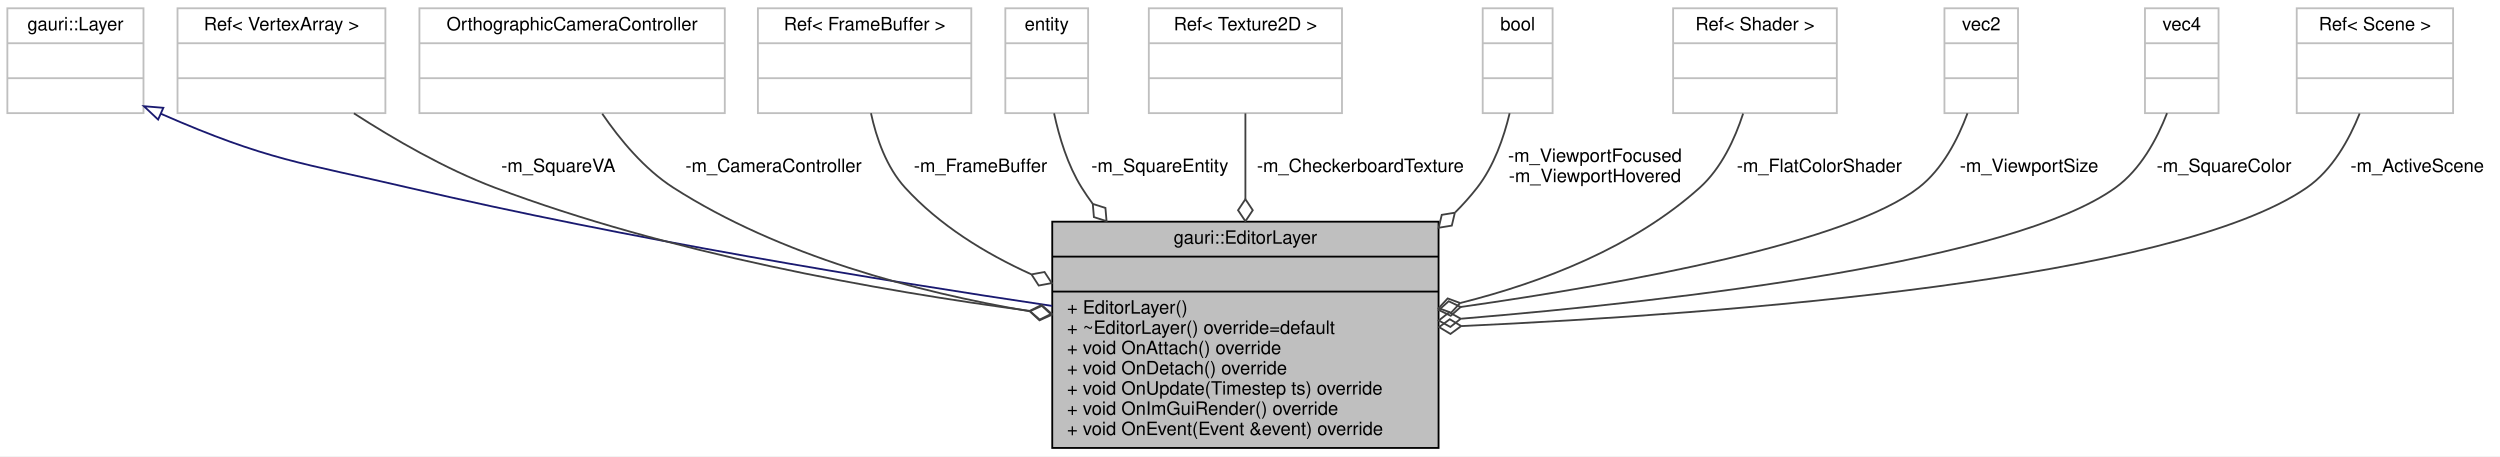
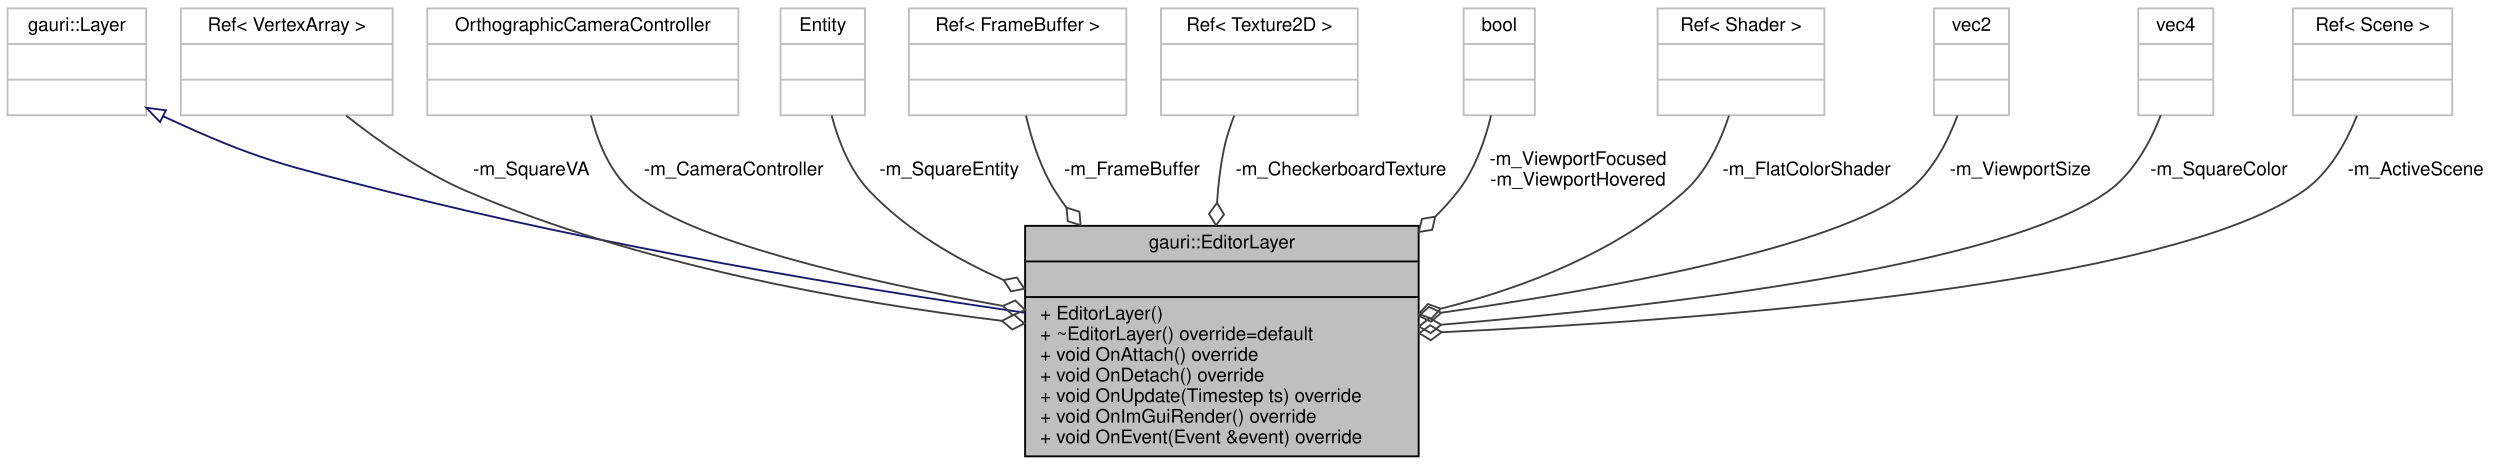
- <svg xmlns="http://www.w3.org/2000/svg" xmlns:xlink="http://www.w3.org/1999/xlink" width="1359pt" height="248pt" viewBox="0.00 0.00 1359.00 248.00">
+ <svg xmlns="http://www.w3.org/2000/svg" xmlns:xlink="http://www.w3.org/1999/xlink" width="1334pt" height="248pt" viewBox="0.00 0.00 1334.00 248.00">
  <g id="graph0" class="graph" transform="scale(1 1) rotate(0) translate(4 244)">
-     <polygon fill="white" stroke="transparent" points="-4,4 -4,-244 1355,-244 1355,4 -4,4" />
+     <polygon fill="white" stroke="transparent" points="-4,4 -4,-244 1330,-244 1330,4 -4,4" />
    <g id="node1" class="node">
      <g id="a_node1">
        <a xlink:title=" ">
-           <polygon fill="#bfbfbf" stroke="black" points="568,-0.5 568,-123.5 778,-123.5 778,-0.5 568,-0.5" />
-           <text text-anchor="middle" x="673" y="-111.5" font-family="Helvetica,sans-Serif" font-size="10.00">gauri::EditorLayer</text>
-           <polyline fill="none" stroke="black" points="568,-104.5 778,-104.5 " />
-           <text text-anchor="middle" x="673" y="-92.5" font-family="Helvetica,sans-Serif" font-size="10.00"> </text>
-           <polyline fill="none" stroke="black" points="568,-85.5 778,-85.5 " />
-           <text text-anchor="start" x="576" y="-73.5" font-family="Helvetica,sans-Serif" font-size="10.00">+ EditorLayer()</text>
-           <text text-anchor="start" x="576" y="-62.5" font-family="Helvetica,sans-Serif" font-size="10.00">+ ~EditorLayer() override=default</text>
-           <text text-anchor="start" x="576" y="-51.5" font-family="Helvetica,sans-Serif" font-size="10.00">+ void OnAttach() override</text>
-           <text text-anchor="start" x="576" y="-40.5" font-family="Helvetica,sans-Serif" font-size="10.00">+ void OnDetach() override</text>
-           <text text-anchor="start" x="576" y="-29.5" font-family="Helvetica,sans-Serif" font-size="10.00">+ void OnUpdate(Timestep ts) override</text>
-           <text text-anchor="start" x="576" y="-18.5" font-family="Helvetica,sans-Serif" font-size="10.00">+ void OnImGuiRender() override</text>
-           <text text-anchor="start" x="576" y="-7.5" font-family="Helvetica,sans-Serif" font-size="10.00">+ void OnEvent(Event &amp;event) override</text>
+           <polygon fill="#bfbfbf" stroke="black" points="543,-0.5 543,-123.5 753,-123.5 753,-0.5 543,-0.5" />
+           <text text-anchor="middle" x="648" y="-111.5" font-family="Helvetica,sans-Serif" font-size="10.00">gauri::EditorLayer</text>
+           <polyline fill="none" stroke="black" points="543,-104.5 753,-104.5 " />
+           <text text-anchor="middle" x="648" y="-92.5" font-family="Helvetica,sans-Serif" font-size="10.00"> </text>
+           <polyline fill="none" stroke="black" points="543,-85.5 753,-85.5 " />
+           <text text-anchor="start" x="551" y="-73.5" font-family="Helvetica,sans-Serif" font-size="10.00">+ EditorLayer()</text>
+           <text text-anchor="start" x="551" y="-62.5" font-family="Helvetica,sans-Serif" font-size="10.00">+ ~EditorLayer() override=default</text>
+           <text text-anchor="start" x="551" y="-51.5" font-family="Helvetica,sans-Serif" font-size="10.00">+ void OnAttach() override</text>
+           <text text-anchor="start" x="551" y="-40.5" font-family="Helvetica,sans-Serif" font-size="10.00">+ void OnDetach() override</text>
+           <text text-anchor="start" x="551" y="-29.5" font-family="Helvetica,sans-Serif" font-size="10.00">+ void OnUpdate(Timestep ts) override</text>
+           <text text-anchor="start" x="551" y="-18.5" font-family="Helvetica,sans-Serif" font-size="10.00">+ void OnImGuiRender() override</text>
+           <text text-anchor="start" x="551" y="-7.5" font-family="Helvetica,sans-Serif" font-size="10.00">+ void OnEvent(Event &amp;event) override</text>
        </a>
      </g>
    </g>
    <g id="node2" class="node">
      <g id="a_node2">
        <a xlink:title=" ">
          <polygon fill="white" stroke="#bfbfbf" points="0,-182.5 0,-239.5 74,-239.5 74,-182.5 0,-182.5" />
          <text text-anchor="middle" x="37" y="-227.5" font-family="Helvetica,sans-Serif" font-size="10.00">gauri::Layer</text>
          <polyline fill="none" stroke="#bfbfbf" points="0,-220.5 74,-220.5 " />
          <text text-anchor="middle" x="37" y="-208.5" font-family="Helvetica,sans-Serif" font-size="10.00"> </text>
          <polyline fill="none" stroke="#bfbfbf" points="0,-201.5 74,-201.5 " />
          <text text-anchor="middle" x="37" y="-189.5" font-family="Helvetica,sans-Serif" font-size="10.00"> </text>
        </a>
      </g>
    </g>
    <g id="edge1" class="edge">
-       <path fill="none" stroke="midnightblue" d="M83.55,-182.12C141.96,-156.56 160.04,-155.57 218,-142 336.85,-114.17 475.27,-91.5 567.94,-77.7" />
-       <polygon fill="none" stroke="midnightblue" points="81.95,-179 74.23,-186.26 84.79,-185.4 81.95,-179" />
+       <path fill="none" stroke="midnightblue" d="M82.72,-182.13C82.81,-182.09 82.91,-182.04 83,-182 133.59,-158.46 147.93,-155.79 202,-142 317.25,-112.6 452,-90.36 542.98,-77.09" />
+       <polygon fill="none" stroke="midnightblue" points="81.38,-178.89 74.02,-186.51 84.53,-185.14 81.38,-178.89" />
    </g>
    <g id="node3" class="node">
      <g id="a_node3">
        <a xlink:title=" ">
          <polygon fill="white" stroke="#bfbfbf" points="92.5,-182.5 92.5,-239.5 205.5,-239.5 205.5,-182.5 92.5,-182.5" />
          <text text-anchor="middle" x="149" y="-227.5" font-family="Helvetica,sans-Serif" font-size="10.00">Ref&lt; VertexArray &gt;</text>
          <polyline fill="none" stroke="#bfbfbf" points="92.5,-220.5 205.5,-220.5 " />
          <text text-anchor="middle" x="149" y="-208.5" font-family="Helvetica,sans-Serif" font-size="10.00"> </text>
          <polyline fill="none" stroke="#bfbfbf" points="92.5,-201.5 205.5,-201.5 " />
          <text text-anchor="middle" x="149" y="-189.5" font-family="Helvetica,sans-Serif" font-size="10.00"> </text>
        </a>
      </g>
    </g>
    <g id="edge2" class="edge">
-       <path fill="none" stroke="#404040" d="M188.38,-182.39C210.08,-168.36 238.03,-152.18 265,-142 359.42,-106.38 472.46,-86.1 555.59,-75.03" />
-       <polygon fill="none" stroke="#404040" points="555.73,-75.01 561.16,-70.27 567.63,-73.46 562.2,-78.21 555.73,-75.01" />
-       <text text-anchor="middle" x="299.5" y="-150.5" font-family="Helvetica,sans-Serif" font-size="10.00"> -m_SquareVA</text>
+       <path fill="none" stroke="#404040" d="M180.68,-182.36C198.47,-168.24 221.72,-151.98 245,-142 336.5,-102.78 448.08,-82.84 530.61,-72.82" />
+       <polygon fill="none" stroke="#404040" points="530.66,-72.81 536.15,-68.14 542.57,-71.41 537.08,-76.08 530.66,-72.81" />
+       <text text-anchor="middle" x="279.5" y="-150.5" font-family="Helvetica,sans-Serif" font-size="10.00"> -m_SquareVA</text>
    </g>
    <g id="node4" class="node">
      <g id="a_node4">
        <a xlink:title=" ">
          <polygon fill="white" stroke="#bfbfbf" points="224,-182.5 224,-239.5 390,-239.5 390,-182.5 224,-182.5" />
          <text text-anchor="middle" x="307" y="-227.5" font-family="Helvetica,sans-Serif" font-size="10.00">OrthographicCameraController</text>
          <polyline fill="none" stroke="#bfbfbf" points="224,-220.5 390,-220.5 " />
          <text text-anchor="middle" x="307" y="-208.5" font-family="Helvetica,sans-Serif" font-size="10.00"> </text>
          <polyline fill="none" stroke="#bfbfbf" points="224,-201.5 390,-201.5 " />
          <text text-anchor="middle" x="307" y="-189.5" font-family="Helvetica,sans-Serif" font-size="10.00"> </text>
        </a>
      </g>
    </g>
    <g id="edge3" class="edge">
-       <path fill="none" stroke="#404040" d="M323.38,-182.17C332.96,-168.17 346.27,-152.07 362,-142 419.83,-104.96 494.08,-85.27 555.53,-74.81" />
-       <polygon fill="none" stroke="#404040" points="555.8,-74.77 561.08,-69.86 567.64,-72.84 562.36,-77.75 555.8,-74.77" />
-       <text text-anchor="middle" x="416.5" y="-150.5" font-family="Helvetica,sans-Serif" font-size="10.00"> -m_CameraController</text>
+       <path fill="none" stroke="#404040" d="M311.34,-182.36C314.91,-168.42 321.37,-152.32 333,-142 362.53,-115.81 453.98,-94.63 530.79,-80.83" />
+       <polygon fill="none" stroke="#404040" points="531.16,-80.76 536.37,-75.78 542.98,-78.67 537.76,-83.66 531.16,-80.76" />
+       <text text-anchor="middle" x="387.5" y="-150.5" font-family="Helvetica,sans-Serif" font-size="10.00"> -m_CameraController</text>
    </g>
    <g id="node5" class="node">
      <g id="a_node5">
        <a xlink:title=" ">
-           <polygon fill="white" stroke="#bfbfbf" points="408,-182.5 408,-239.5 524,-239.5 524,-182.5 408,-182.5" />
-           <text text-anchor="middle" x="466" y="-227.5" font-family="Helvetica,sans-Serif" font-size="10.00">Ref&lt; FrameBuffer &gt;</text>
-           <polyline fill="none" stroke="#bfbfbf" points="408,-220.5 524,-220.5 " />
-           <text text-anchor="middle" x="466" y="-208.5" font-family="Helvetica,sans-Serif" font-size="10.00"> </text>
-           <polyline fill="none" stroke="#bfbfbf" points="408,-201.5 524,-201.5 " />
-           <text text-anchor="middle" x="466" y="-189.5" font-family="Helvetica,sans-Serif" font-size="10.00"> </text>
+           <polygon fill="white" stroke="#bfbfbf" points="412.5,-182.5 412.5,-239.5 457.5,-239.5 457.5,-182.5 412.5,-182.5" />
+           <text text-anchor="middle" x="435" y="-227.5" font-family="Helvetica,sans-Serif" font-size="10.00">Entity</text>
+           <polyline fill="none" stroke="#bfbfbf" points="412.5,-220.5 457.5,-220.5 " />
+           <text text-anchor="middle" x="435" y="-208.5" font-family="Helvetica,sans-Serif" font-size="10.00"> </text>
+           <polyline fill="none" stroke="#bfbfbf" points="412.5,-201.5 457.5,-201.5 " />
+           <text text-anchor="middle" x="435" y="-189.5" font-family="Helvetica,sans-Serif" font-size="10.00"> </text>
        </a>
      </g>
    </g>
    <g id="edge4" class="edge">
-       <path fill="none" stroke="#404040" d="M469.46,-182.46C472.41,-168.88 477.88,-153.09 488,-142 506.57,-121.67 531.24,-106.37 556.5,-94.93" />
-       <polygon fill="none" stroke="#404040" points="556.71,-94.84 560.64,-88.79 567.74,-90.1 563.8,-96.14 556.71,-94.84" />
-       <text text-anchor="middle" x="529" y="-150.5" font-family="Helvetica,sans-Serif" font-size="10.00"> -m_FrameBuffer</text>
+       <path fill="none" stroke="#404040" d="M439.75,-182.39C443.33,-168.8 449.49,-153 460,-142 479.58,-121.51 505.3,-106.1 531.41,-94.61" />
+       <polygon fill="none" stroke="#404040" points="531.54,-94.56 535.52,-88.55 542.6,-89.93 538.62,-95.93 531.54,-94.56" />
+       <text text-anchor="middle" x="502.5" y="-150.5" font-family="Helvetica,sans-Serif" font-size="10.00"> -m_SquareEntity</text>
    </g>
    <g id="node6" class="node">
      <g id="a_node6">
        <a xlink:title=" ">
-           <polygon fill="white" stroke="#bfbfbf" points="542.5,-182.5 542.5,-239.5 587.5,-239.5 587.5,-182.5 542.5,-182.5" />
-           <text text-anchor="middle" x="565" y="-227.5" font-family="Helvetica,sans-Serif" font-size="10.00">entity</text>
-           <polyline fill="none" stroke="#bfbfbf" points="542.5,-220.5 587.5,-220.5 " />
-           <text text-anchor="middle" x="565" y="-208.5" font-family="Helvetica,sans-Serif" font-size="10.00"> </text>
-           <polyline fill="none" stroke="#bfbfbf" points="542.5,-201.5 587.5,-201.5 " />
-           <text text-anchor="middle" x="565" y="-189.5" font-family="Helvetica,sans-Serif" font-size="10.00"> </text>
+           <polygon fill="white" stroke="#bfbfbf" points="481,-182.5 481,-239.5 597,-239.5 597,-182.5 481,-182.5" />
+           <text text-anchor="middle" x="539" y="-227.5" font-family="Helvetica,sans-Serif" font-size="10.00">Ref&lt; FrameBuffer &gt;</text>
+           <polyline fill="none" stroke="#bfbfbf" points="481,-220.5 597,-220.5 " />
+           <text text-anchor="middle" x="539" y="-208.5" font-family="Helvetica,sans-Serif" font-size="10.00"> </text>
+           <polyline fill="none" stroke="#bfbfbf" points="481,-201.5 597,-201.5 " />
+           <text text-anchor="middle" x="539" y="-189.5" font-family="Helvetica,sans-Serif" font-size="10.00"> </text>
        </a>
      </g>
    </g>
    <g id="edge5" class="edge">
-       <path fill="none" stroke="#404040" d="M569,-182.38C571.78,-169.41 576.4,-154.16 584,-142 585.85,-139.04 587.84,-136.13 589.95,-133.28" />
-       <polygon fill="none" stroke="#404040" points="590.04,-133.16 590.65,-125.98 597.52,-123.78 596.91,-130.96 590.04,-133.16" />
-       <text text-anchor="middle" x="626.5" y="-150.5" font-family="Helvetica,sans-Serif" font-size="10.00"> -m_SquareEntity</text>
+       <path fill="none" stroke="#404040" d="M543.46,-182.38C546.45,-169.4 551.29,-154.16 559,-142 560.87,-139.06 562.88,-136.16 565,-133.31" />
+       <polygon fill="none" stroke="#404040" points="565.09,-133.19 565.74,-126.01 572.61,-123.84 571.97,-131.02 565.09,-133.19" />
+       <text text-anchor="middle" x="600" y="-150.5" font-family="Helvetica,sans-Serif" font-size="10.00"> -m_FrameBuffer</text>
    </g>
    <g id="node7" class="node">
      <g id="a_node7">
        <a xlink:title=" ">
-           <polygon fill="white" stroke="#bfbfbf" points="620.5,-182.5 620.5,-239.5 725.5,-239.5 725.5,-182.5 620.5,-182.5" />
-           <text text-anchor="middle" x="673" y="-227.5" font-family="Helvetica,sans-Serif" font-size="10.00">Ref&lt; Texture2D &gt;</text>
-           <polyline fill="none" stroke="#bfbfbf" points="620.5,-220.5 725.5,-220.5 " />
-           <text text-anchor="middle" x="673" y="-208.5" font-family="Helvetica,sans-Serif" font-size="10.00"> </text>
-           <polyline fill="none" stroke="#bfbfbf" points="620.5,-201.5 725.5,-201.5 " />
-           <text text-anchor="middle" x="673" y="-189.5" font-family="Helvetica,sans-Serif" font-size="10.00"> </text>
+           <polygon fill="white" stroke="#bfbfbf" points="615.5,-182.5 615.5,-239.5 720.5,-239.5 720.5,-182.5 615.5,-182.5" />
+           <text text-anchor="middle" x="668" y="-227.5" font-family="Helvetica,sans-Serif" font-size="10.00">Ref&lt; Texture2D &gt;</text>
+           <polyline fill="none" stroke="#bfbfbf" points="615.5,-220.5 720.5,-220.5 " />
+           <text text-anchor="middle" x="668" y="-208.5" font-family="Helvetica,sans-Serif" font-size="10.00"> </text>
+           <polyline fill="none" stroke="#bfbfbf" points="615.5,-201.5 720.5,-201.5 " />
+           <text text-anchor="middle" x="668" y="-189.5" font-family="Helvetica,sans-Serif" font-size="10.00"> </text>
        </a>
      </g>
    </g>
    <g id="edge6" class="edge">
-       <path fill="none" stroke="#404040" d="M673,-182.35C673,-169.03 673,-152.37 673,-135.76" />
-       <polygon fill="none" stroke="#404040" points="673,-135.72 669,-129.72 673,-123.72 677,-129.72 673,-135.72" />
-       <text text-anchor="middle" x="735.5" y="-150.5" font-family="Helvetica,sans-Serif" font-size="10.00"> -m_CheckerboardTexture</text>
+       <path fill="none" stroke="#404040" d="M654.59,-182.32C652.29,-176.4 650.24,-170.1 649,-164 647.16,-154.94 646.03,-145.32 645.4,-135.77" />
+       <polygon fill="none" stroke="#404040" points="645.4,-135.73 641.13,-129.92 644.86,-123.75 649.13,-129.56 645.4,-135.73" />
+       <text text-anchor="middle" x="711.5" y="-150.5" font-family="Helvetica,sans-Serif" font-size="10.00"> -m_CheckerboardTexture</text>
    </g>
    <g id="node8" class="node">
      <g id="a_node8">
        <a xlink:title=" ">
-           <polygon fill="white" stroke="#bfbfbf" points="802,-182.5 802,-239.5 840,-239.5 840,-182.5 802,-182.5" />
-           <text text-anchor="middle" x="821" y="-227.5" font-family="Helvetica,sans-Serif" font-size="10.00">bool</text>
-           <polyline fill="none" stroke="#bfbfbf" points="802,-220.5 840,-220.5 " />
-           <text text-anchor="middle" x="821" y="-208.5" font-family="Helvetica,sans-Serif" font-size="10.00"> </text>
-           <polyline fill="none" stroke="#bfbfbf" points="802,-201.5 840,-201.5 " />
-           <text text-anchor="middle" x="821" y="-189.5" font-family="Helvetica,sans-Serif" font-size="10.00"> </text>
+           <polygon fill="white" stroke="#bfbfbf" points="777,-182.5 777,-239.5 815,-239.5 815,-182.5 777,-182.5" />
+           <text text-anchor="middle" x="796" y="-227.5" font-family="Helvetica,sans-Serif" font-size="10.00">bool</text>
+           <polyline fill="none" stroke="#bfbfbf" points="777,-220.5 815,-220.5 " />
+           <text text-anchor="middle" x="796" y="-208.5" font-family="Helvetica,sans-Serif" font-size="10.00"> </text>
+           <polyline fill="none" stroke="#bfbfbf" points="777,-201.5 815,-201.5 " />
+           <text text-anchor="middle" x="796" y="-189.5" font-family="Helvetica,sans-Serif" font-size="10.00"> </text>
        </a>
      </g>
    </g>
    <g id="edge7" class="edge">
-       <path fill="none" stroke="#404040" d="M816.64,-182.43C813.47,-169.16 808.07,-153.65 799,-142 795.37,-137.34 791.39,-132.89 787.14,-128.64" />
-       <polygon fill="none" stroke="#404040" points="786.86,-128.38 779.74,-127.21 778.08,-120.2 785.2,-121.36 786.86,-128.38" />
-       <text text-anchor="middle" x="863" y="-156" font-family="Helvetica,sans-Serif" font-size="10.00"> -m_ViewportFocused</text>
-       <text text-anchor="middle" x="863" y="-145" font-family="Helvetica,sans-Serif" font-size="10.00">-m_ViewportHovered</text>
+       <path fill="none" stroke="#404040" d="M791.64,-182.43C788.47,-169.16 783.07,-153.65 774,-142 770.37,-137.34 766.39,-132.89 762.14,-128.64" />
+       <polygon fill="none" stroke="#404040" points="761.86,-128.38 754.74,-127.21 753.08,-120.2 760.2,-121.36 761.86,-128.38" />
+       <text text-anchor="middle" x="838" y="-156" font-family="Helvetica,sans-Serif" font-size="10.00"> -m_ViewportFocused</text>
+       <text text-anchor="middle" x="838" y="-145" font-family="Helvetica,sans-Serif" font-size="10.00">-m_ViewportHovered</text>
    </g>
    <g id="node9" class="node">
      <g id="a_node9">
        <a xlink:title=" ">
-           <polygon fill="white" stroke="#bfbfbf" points="905.5,-182.5 905.5,-239.5 994.5,-239.5 994.5,-182.5 905.5,-182.5" />
-           <text text-anchor="middle" x="950" y="-227.5" font-family="Helvetica,sans-Serif" font-size="10.00">Ref&lt; Shader &gt;</text>
-           <polyline fill="none" stroke="#bfbfbf" points="905.5,-220.5 994.5,-220.5 " />
-           <text text-anchor="middle" x="950" y="-208.5" font-family="Helvetica,sans-Serif" font-size="10.00"> </text>
-           <polyline fill="none" stroke="#bfbfbf" points="905.5,-201.5 994.5,-201.5 " />
-           <text text-anchor="middle" x="950" y="-189.5" font-family="Helvetica,sans-Serif" font-size="10.00"> </text>
+           <polygon fill="white" stroke="#bfbfbf" points="880.5,-182.5 880.5,-239.5 969.5,-239.5 969.5,-182.5 880.5,-182.5" />
+           <text text-anchor="middle" x="925" y="-227.5" font-family="Helvetica,sans-Serif" font-size="10.00">Ref&lt; Shader &gt;</text>
+           <polyline fill="none" stroke="#bfbfbf" points="880.5,-220.5 969.5,-220.5 " />
+           <text text-anchor="middle" x="925" y="-208.5" font-family="Helvetica,sans-Serif" font-size="10.00"> </text>
+           <polyline fill="none" stroke="#bfbfbf" points="880.5,-201.5 969.5,-201.5 " />
+           <text text-anchor="middle" x="925" y="-189.5" font-family="Helvetica,sans-Serif" font-size="10.00"> </text>
        </a>
      </g>
    </g>
    <g id="edge8" class="edge">
-       <path fill="none" stroke="#404040" d="M943.57,-182.26C939.07,-168.46 931.71,-152.53 920,-142 884.12,-109.74 835,-90.64 790,-79.34" />
-       <polygon fill="none" stroke="#404040" points="789.72,-79.28 782.96,-81.78 778.05,-76.5 784.81,-73.99 789.72,-79.28" />
-       <text text-anchor="middle" x="985" y="-150.5" font-family="Helvetica,sans-Serif" font-size="10.00"> -m_FlatColorShader</text>
+       <path fill="none" stroke="#404040" d="M918.57,-182.26C914.07,-168.46 906.71,-152.53 895,-142 859.12,-109.74 810,-90.64 765,-79.34" />
+       <polygon fill="none" stroke="#404040" points="764.72,-79.28 757.96,-81.78 753.05,-76.5 759.81,-73.99 764.72,-79.28" />
+       <text text-anchor="middle" x="960" y="-150.5" font-family="Helvetica,sans-Serif" font-size="10.00"> -m_FlatColorShader</text>
    </g>
    <g id="node10" class="node">
      <g id="a_node10">
        <a xlink:title=" ">
-           <polygon fill="white" stroke="#bfbfbf" points="1053,-182.5 1053,-239.5 1093,-239.5 1093,-182.5 1053,-182.5" />
-           <text text-anchor="middle" x="1073" y="-227.5" font-family="Helvetica,sans-Serif" font-size="10.00">vec2</text>
-           <polyline fill="none" stroke="#bfbfbf" points="1053,-220.5 1093,-220.5 " />
-           <text text-anchor="middle" x="1073" y="-208.5" font-family="Helvetica,sans-Serif" font-size="10.00"> </text>
-           <polyline fill="none" stroke="#bfbfbf" points="1053,-201.5 1093,-201.5 " />
-           <text text-anchor="middle" x="1073" y="-189.5" font-family="Helvetica,sans-Serif" font-size="10.00"> </text>
+           <polygon fill="white" stroke="#bfbfbf" points="1028,-182.5 1028,-239.5 1068,-239.5 1068,-182.5 1028,-182.5" />
+           <text text-anchor="middle" x="1048" y="-227.5" font-family="Helvetica,sans-Serif" font-size="10.00">vec2</text>
+           <polyline fill="none" stroke="#bfbfbf" points="1028,-220.5 1068,-220.5 " />
+           <text text-anchor="middle" x="1048" y="-208.5" font-family="Helvetica,sans-Serif" font-size="10.00"> </text>
+           <polyline fill="none" stroke="#bfbfbf" points="1028,-201.5 1068,-201.5 " />
+           <text text-anchor="middle" x="1048" y="-189.5" font-family="Helvetica,sans-Serif" font-size="10.00"> </text>
        </a>
      </g>
    </g>
    <g id="edge9" class="edge">
-       <path fill="none" stroke="#404040" d="M1065.52,-182.41C1060.31,-168.3 1051.93,-152.03 1039,-142 1000.56,-112.18 881.94,-90.22 790.05,-77.13" />
-       <polygon fill="none" stroke="#404040" points="790.01,-77.12 783.51,-80.25 778.13,-75.46 784.62,-72.33 790.01,-77.12" />
-       <text text-anchor="middle" x="1099" y="-150.5" font-family="Helvetica,sans-Serif" font-size="10.00"> -m_ViewportSize</text>
+       <path fill="none" stroke="#404040" d="M1040.52,-182.41C1035.31,-168.3 1026.93,-152.03 1014,-142 975.56,-112.18 856.94,-90.22 765.05,-77.13" />
+       <polygon fill="none" stroke="#404040" points="765.01,-77.12 758.51,-80.25 753.13,-75.46 759.62,-72.33 765.01,-77.12" />
+       <text text-anchor="middle" x="1074" y="-150.5" font-family="Helvetica,sans-Serif" font-size="10.00"> -m_ViewportSize</text>
    </g>
    <g id="node11" class="node">
      <g id="a_node11">
        <a xlink:title=" ">
-           <polygon fill="white" stroke="#bfbfbf" points="1162,-182.5 1162,-239.5 1202,-239.5 1202,-182.5 1162,-182.5" />
-           <text text-anchor="middle" x="1182" y="-227.5" font-family="Helvetica,sans-Serif" font-size="10.00">vec4</text>
-           <polyline fill="none" stroke="#bfbfbf" points="1162,-220.5 1202,-220.5 " />
-           <text text-anchor="middle" x="1182" y="-208.5" font-family="Helvetica,sans-Serif" font-size="10.00"> </text>
-           <polyline fill="none" stroke="#bfbfbf" points="1162,-201.5 1202,-201.5 " />
-           <text text-anchor="middle" x="1182" y="-189.5" font-family="Helvetica,sans-Serif" font-size="10.00"> </text>
+           <polygon fill="white" stroke="#bfbfbf" points="1137,-182.5 1137,-239.5 1177,-239.5 1177,-182.5 1137,-182.5" />
+           <text text-anchor="middle" x="1157" y="-227.5" font-family="Helvetica,sans-Serif" font-size="10.00">vec4</text>
+           <polyline fill="none" stroke="#bfbfbf" points="1137,-220.5 1177,-220.5 " />
+           <text text-anchor="middle" x="1157" y="-208.5" font-family="Helvetica,sans-Serif" font-size="10.00"> </text>
+           <polyline fill="none" stroke="#bfbfbf" points="1137,-201.5 1177,-201.5 " />
+           <text text-anchor="middle" x="1157" y="-189.5" font-family="Helvetica,sans-Serif" font-size="10.00"> </text>
        </a>
      </g>
    </g>
    <g id="edge10" class="edge">
-       <path fill="none" stroke="#404040" d="M1174.01,-182.48C1168.44,-168.21 1159.54,-151.77 1146,-142 1090.54,-102.02 911.57,-80.82 790.38,-70.76" />
-       <polygon fill="none" stroke="#404040" points="790.07,-70.74 783.76,-74.24 778.11,-69.77 784.41,-66.26 790.07,-70.74" />
-       <text text-anchor="middle" x="1205" y="-150.5" font-family="Helvetica,sans-Serif" font-size="10.00"> -m_SquareColor</text>
+       <path fill="none" stroke="#404040" d="M1149.01,-182.48C1143.44,-168.21 1134.54,-151.77 1121,-142 1065.54,-102.02 886.57,-80.82 765.38,-70.76" />
+       <polygon fill="none" stroke="#404040" points="765.07,-70.74 758.76,-74.24 753.11,-69.77 759.41,-66.26 765.07,-70.74" />
+       <text text-anchor="middle" x="1180" y="-150.5" font-family="Helvetica,sans-Serif" font-size="10.00"> -m_SquareColor</text>
    </g>
    <g id="node12" class="node">
      <g id="a_node12">
        <a xlink:title=" ">
-           <polygon fill="white" stroke="#bfbfbf" points="1244.5,-182.5 1244.5,-239.5 1329.5,-239.5 1329.5,-182.5 1244.5,-182.5" />
-           <text text-anchor="middle" x="1287" y="-227.5" font-family="Helvetica,sans-Serif" font-size="10.00">Ref&lt; Scene &gt;</text>
-           <polyline fill="none" stroke="#bfbfbf" points="1244.5,-220.5 1329.5,-220.5 " />
-           <text text-anchor="middle" x="1287" y="-208.5" font-family="Helvetica,sans-Serif" font-size="10.00"> </text>
-           <polyline fill="none" stroke="#bfbfbf" points="1244.5,-201.5 1329.5,-201.5 " />
-           <text text-anchor="middle" x="1287" y="-189.5" font-family="Helvetica,sans-Serif" font-size="10.00"> </text>
+           <polygon fill="white" stroke="#bfbfbf" points="1219.5,-182.5 1219.5,-239.5 1304.5,-239.5 1304.5,-182.5 1219.5,-182.5" />
+           <text text-anchor="middle" x="1262" y="-227.5" font-family="Helvetica,sans-Serif" font-size="10.00">Ref&lt; Scene &gt;</text>
+           <polyline fill="none" stroke="#bfbfbf" points="1219.5,-220.5 1304.5,-220.5 " />
+           <text text-anchor="middle" x="1262" y="-208.5" font-family="Helvetica,sans-Serif" font-size="10.00"> </text>
+           <polyline fill="none" stroke="#bfbfbf" points="1219.5,-201.5 1304.5,-201.5 " />
+           <text text-anchor="middle" x="1262" y="-189.5" font-family="Helvetica,sans-Serif" font-size="10.00"> </text>
        </a>
      </g>
    </g>
    <g id="edge11" class="edge">
-       <path fill="none" stroke="#404040" d="M1278.71,-182.3C1272.97,-167.98 1263.82,-151.55 1250,-142 1177.62,-92.03 937.11,-73.49 790.44,-66.74" />
-       <polygon fill="none" stroke="#404040" points="790.28,-66.74 784.11,-70.46 778.29,-66.2 784.47,-62.47 790.28,-66.74" />
-       <text text-anchor="middle" x="1310" y="-150.5" font-family="Helvetica,sans-Serif" font-size="10.00"> -m_ActiveScene</text>
+       <path fill="none" stroke="#404040" d="M1253.71,-182.3C1247.97,-167.98 1238.82,-151.55 1225,-142 1152.62,-92.03 912.11,-73.49 765.44,-66.74" />
+       <polygon fill="none" stroke="#404040" points="765.28,-66.74 759.11,-70.46 753.29,-66.2 759.47,-62.47 765.28,-66.74" />
+       <text text-anchor="middle" x="1285" y="-150.5" font-family="Helvetica,sans-Serif" font-size="10.00"> -m_ActiveScene</text>
    </g>
  </g>
</svg>
